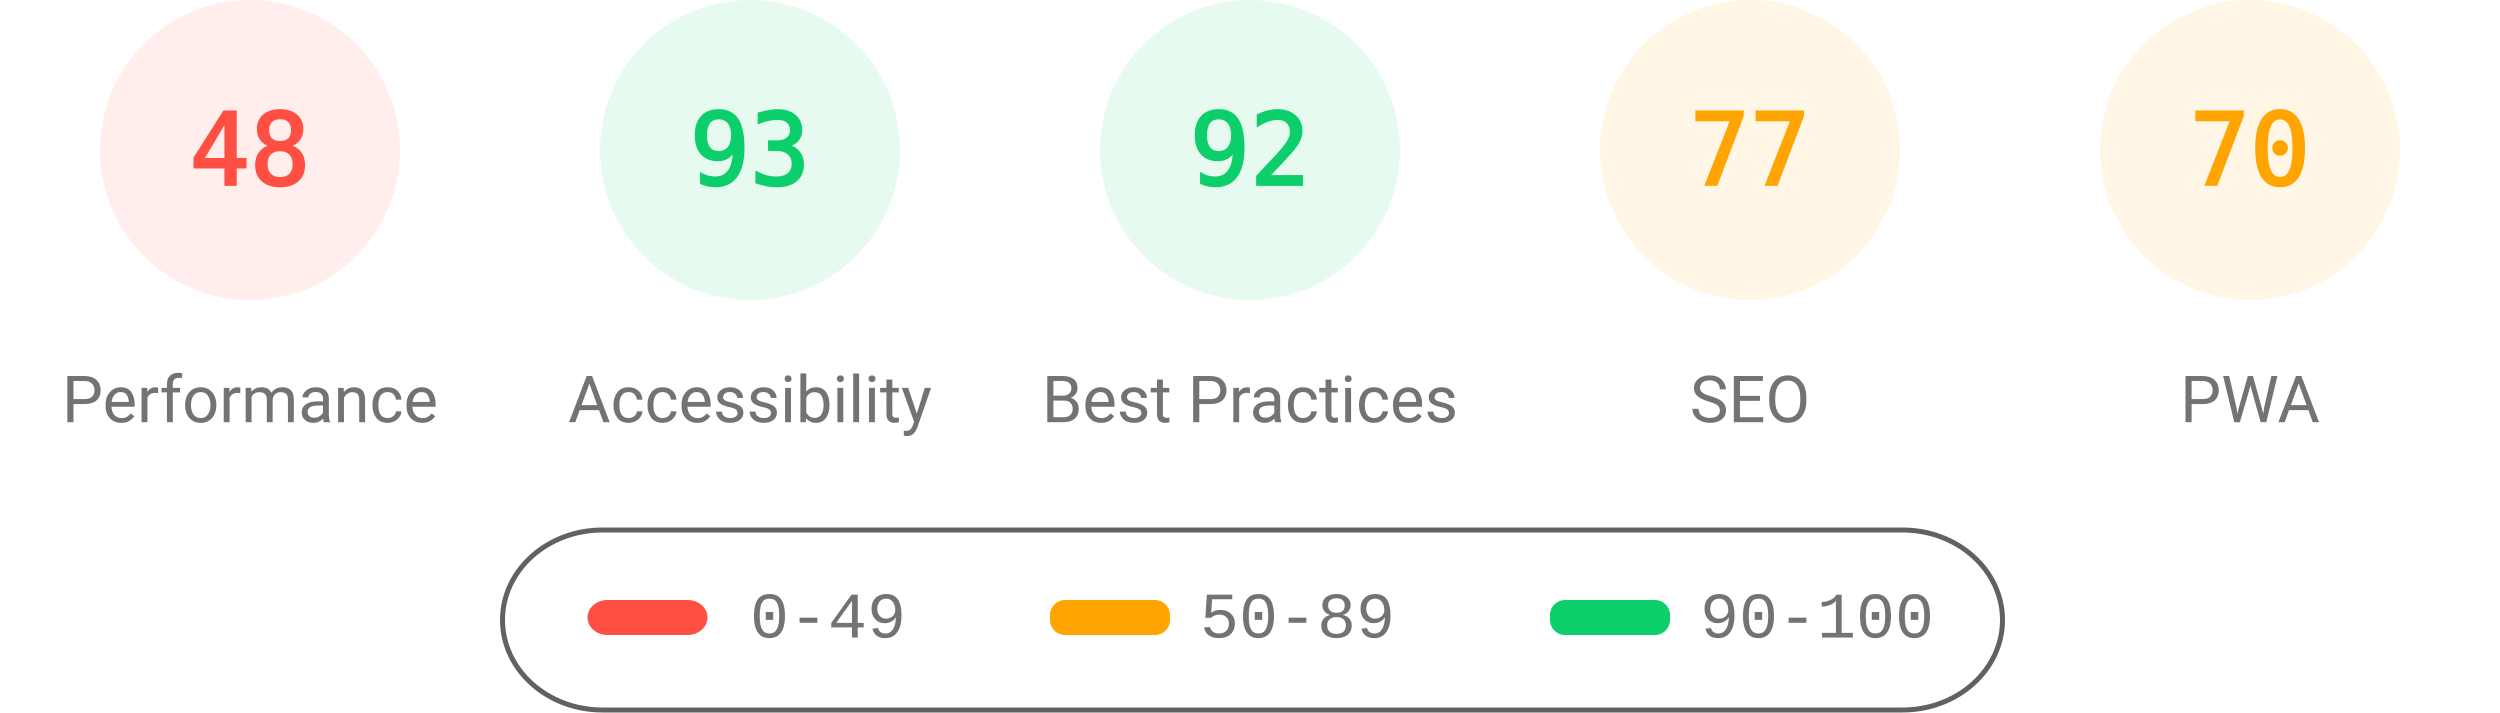
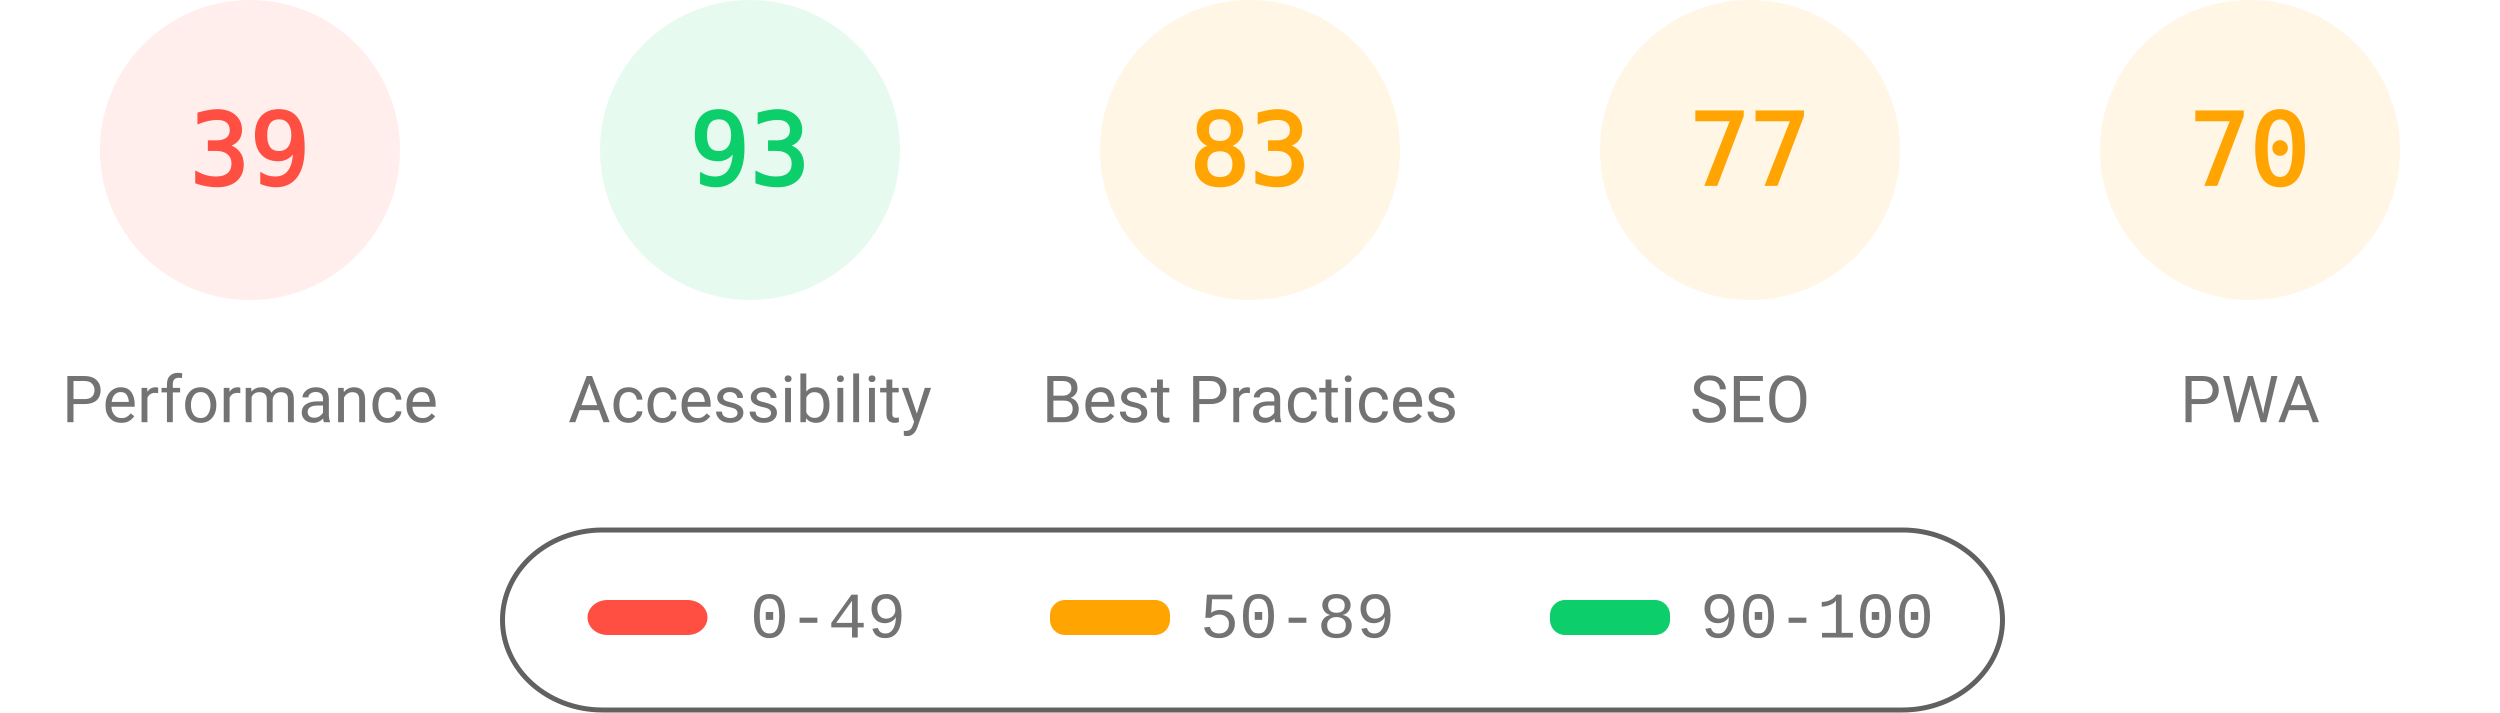
<svg xmlns="http://www.w3.org/2000/svg" fill="none" width="1000" height="285">
  <style>.gauge-base{opacity:.1}.gauge-arc{fill:none;animation-delay:250ms;stroke-linecap:round;transform:rotate(-90deg);transform-origin:100px 60px;animation:load-gauge 1s ease forwards}.guage-text{font-size:40px;font-family:monospace;text-align:center}.guage-red{color:#ff4e42;fill:#ff4e42;stroke:#ff4e42}.guage-orange{color:#ffa400;fill:#ffa400;stroke:#ffa400}.guage-green{color:#0cce6b;fill:#0cce6b;stroke:#0cce6b}.guage-undefined{color:#5c5c5c;fill:#5c5c5c;stroke:#5c5c5c}.guage-title{color:#737373;fill:#737373;stroke:none;font-size:26px;line-height:26px;font-family:Roboto,Halvetica,Arial,sans-serif}@keyframes load-gauge{from{stroke-dasharray:0 352.858}}</style>
  <svg class="guage-div guage-perf guage-red" viewBox="0 0 200 200" width="200" height="200">
    <circle class="gauge-base" r="56" cx="100" cy="60" stroke-width="8" />
-     <circle class="gauge-arc guage-arc-1" r="56" cx="100" cy="60" stroke-width="8" style="stroke-dasharray:168.892,351.858" />
-     <text class="guage-text" x="100" y="60" alignment-baseline="central" dominant-baseline="central" text-anchor="middle">48</text>
+     <circle class="gauge-arc guage-arc-1" r="56" cx="100" cy="60" stroke-width="8" style="stroke-dasharray:137.225,351.858" />
+     <text class="guage-text" x="100" y="60" alignment-baseline="central" dominant-baseline="central" text-anchor="middle">39</text>
    <text class="guage-title" x="100" y="160" alignment-baseline="central" dominant-baseline="central" text-anchor="middle">Performance</text>
  </svg>
  <svg class="guage-div guage-acc guage-green" viewBox="0 0 200 200" width="200" height="200" x="200">
    <circle class="gauge-base" r="56" cx="100" cy="60" stroke-width="8" />
    <circle class="gauge-arc guage-arc-2" r="56" cx="100" cy="60" stroke-width="8" style="stroke-dasharray:327.228,351.858" />
    <text class="guage-text" x="100" y="60" alignment-baseline="central" dominant-baseline="central" text-anchor="middle">93</text>
    <text class="guage-title" x="100" y="160" alignment-baseline="central" dominant-baseline="central" text-anchor="middle">Accessibility</text>
  </svg>
-   <svg class="guage-div guage-best guage-green" viewBox="0 0 200 200" width="200" height="200" x="400">
+   <svg class="guage-div guage-best guage-orange" viewBox="0 0 200 200" width="200" height="200" x="400">
    <circle class="gauge-base" r="56" cx="100" cy="60" stroke-width="8" />
-     <circle class="gauge-arc guage-arc-3" r="56" cx="100" cy="60" stroke-width="8" style="stroke-dasharray:323.709,351.858" />
-     <text class="guage-text" x="100" y="60" alignment-baseline="central" dominant-baseline="central" text-anchor="middle">92</text>
+     <circle class="gauge-arc guage-arc-3" r="56" cx="100" cy="60" stroke-width="8" style="stroke-dasharray:292.042,351.858" />
+     <text class="guage-text" x="100" y="60" alignment-baseline="central" dominant-baseline="central" text-anchor="middle">83</text>
    <text class="guage-title" x="100" y="160" alignment-baseline="central" dominant-baseline="central" text-anchor="middle">Best Practices</text>
  </svg>
  <svg class="guage-div guage-seo guage-orange" viewBox="0 0 200 200" width="200" height="200" x="600">
    <circle class="gauge-base" r="56" cx="100" cy="60" stroke-width="8" />
    <circle class="gauge-arc guage-arc-4" r="56" cx="100" cy="60" stroke-width="8" style="stroke-dasharray:270.931,351.858" />
    <text class="guage-text" x="100" y="60" alignment-baseline="central" dominant-baseline="central" text-anchor="middle">77</text>
    <text class="guage-title" x="100" y="160" alignment-baseline="central" dominant-baseline="central" text-anchor="middle">SEO</text>
  </svg>
  <svg class="guage-div guage-pwa guage-orange" viewBox="0 0 200 200" width="200" height="200" x="800">
    <circle class="gauge-base" r="56" cx="100" cy="60" stroke-width="8" />
    <circle class="gauge-arc guage-arc-4" r="56" cx="100" cy="60" stroke-width="8" style="stroke-dasharray:246.301,351.858" />
    <text class="guage-text" x="100" y="60" alignment-baseline="central" dominant-baseline="central" text-anchor="middle">70</text>
    <text class="guage-title" x="100" y="160" alignment-baseline="central" dominant-baseline="central" text-anchor="middle">PWA</text>
  </svg>
  <svg width="604" height="76" x="200" y="210">
    <path fill="none" id="canvas_background" d="M-1-1h604v80H-1z" />
    <rect fill-opacity="0" stroke="#616161" stroke-width="2" rx="40" id="svg_2" height="72" width="600" y="2" x="1" fill="#000" />
    <rect stroke="#000" rx="8" id="svg_3" height="14" width="48" y="30" x="35" stroke-opacity="null" stroke-width="0" fill="#ff4e42" />
    <rect stroke="#000" rx="6" id="svg_4" height="14" width="48" y="30" x="220" stroke-opacity="null" stroke-width="0" fill="#ffa400" />
    <rect stroke="#000" rx="6" id="svg_5" height="14" width="48" y="30" x="420" stroke-opacity="null" stroke-width="0" fill="#0cce6b" />
    <text xml:space="preserve" text-anchor="start" font-family="'Courier New', Courier, monospace" font-size="26" id="svg_6" y="45" x="100" stroke-opacity="null" stroke-width="0" stroke="#000" fill="#737373">0-49</text>
    <text xml:space="preserve" text-anchor="start" font-family="'Courier New', Courier, monospace" font-size="26" id="svg_7" y="45" x="280" stroke-opacity="null" stroke-width="0" stroke="#000" fill="#737373">50-89</text>
    <text xml:space="preserve" text-anchor="start" font-family="'Courier New', Courier, monospace" font-size="26" id="svg_8" y="45" x="480" stroke-opacity="null" stroke-width="0" stroke="#000" fill="#737373">90-100</text>
  </svg>
</svg>
